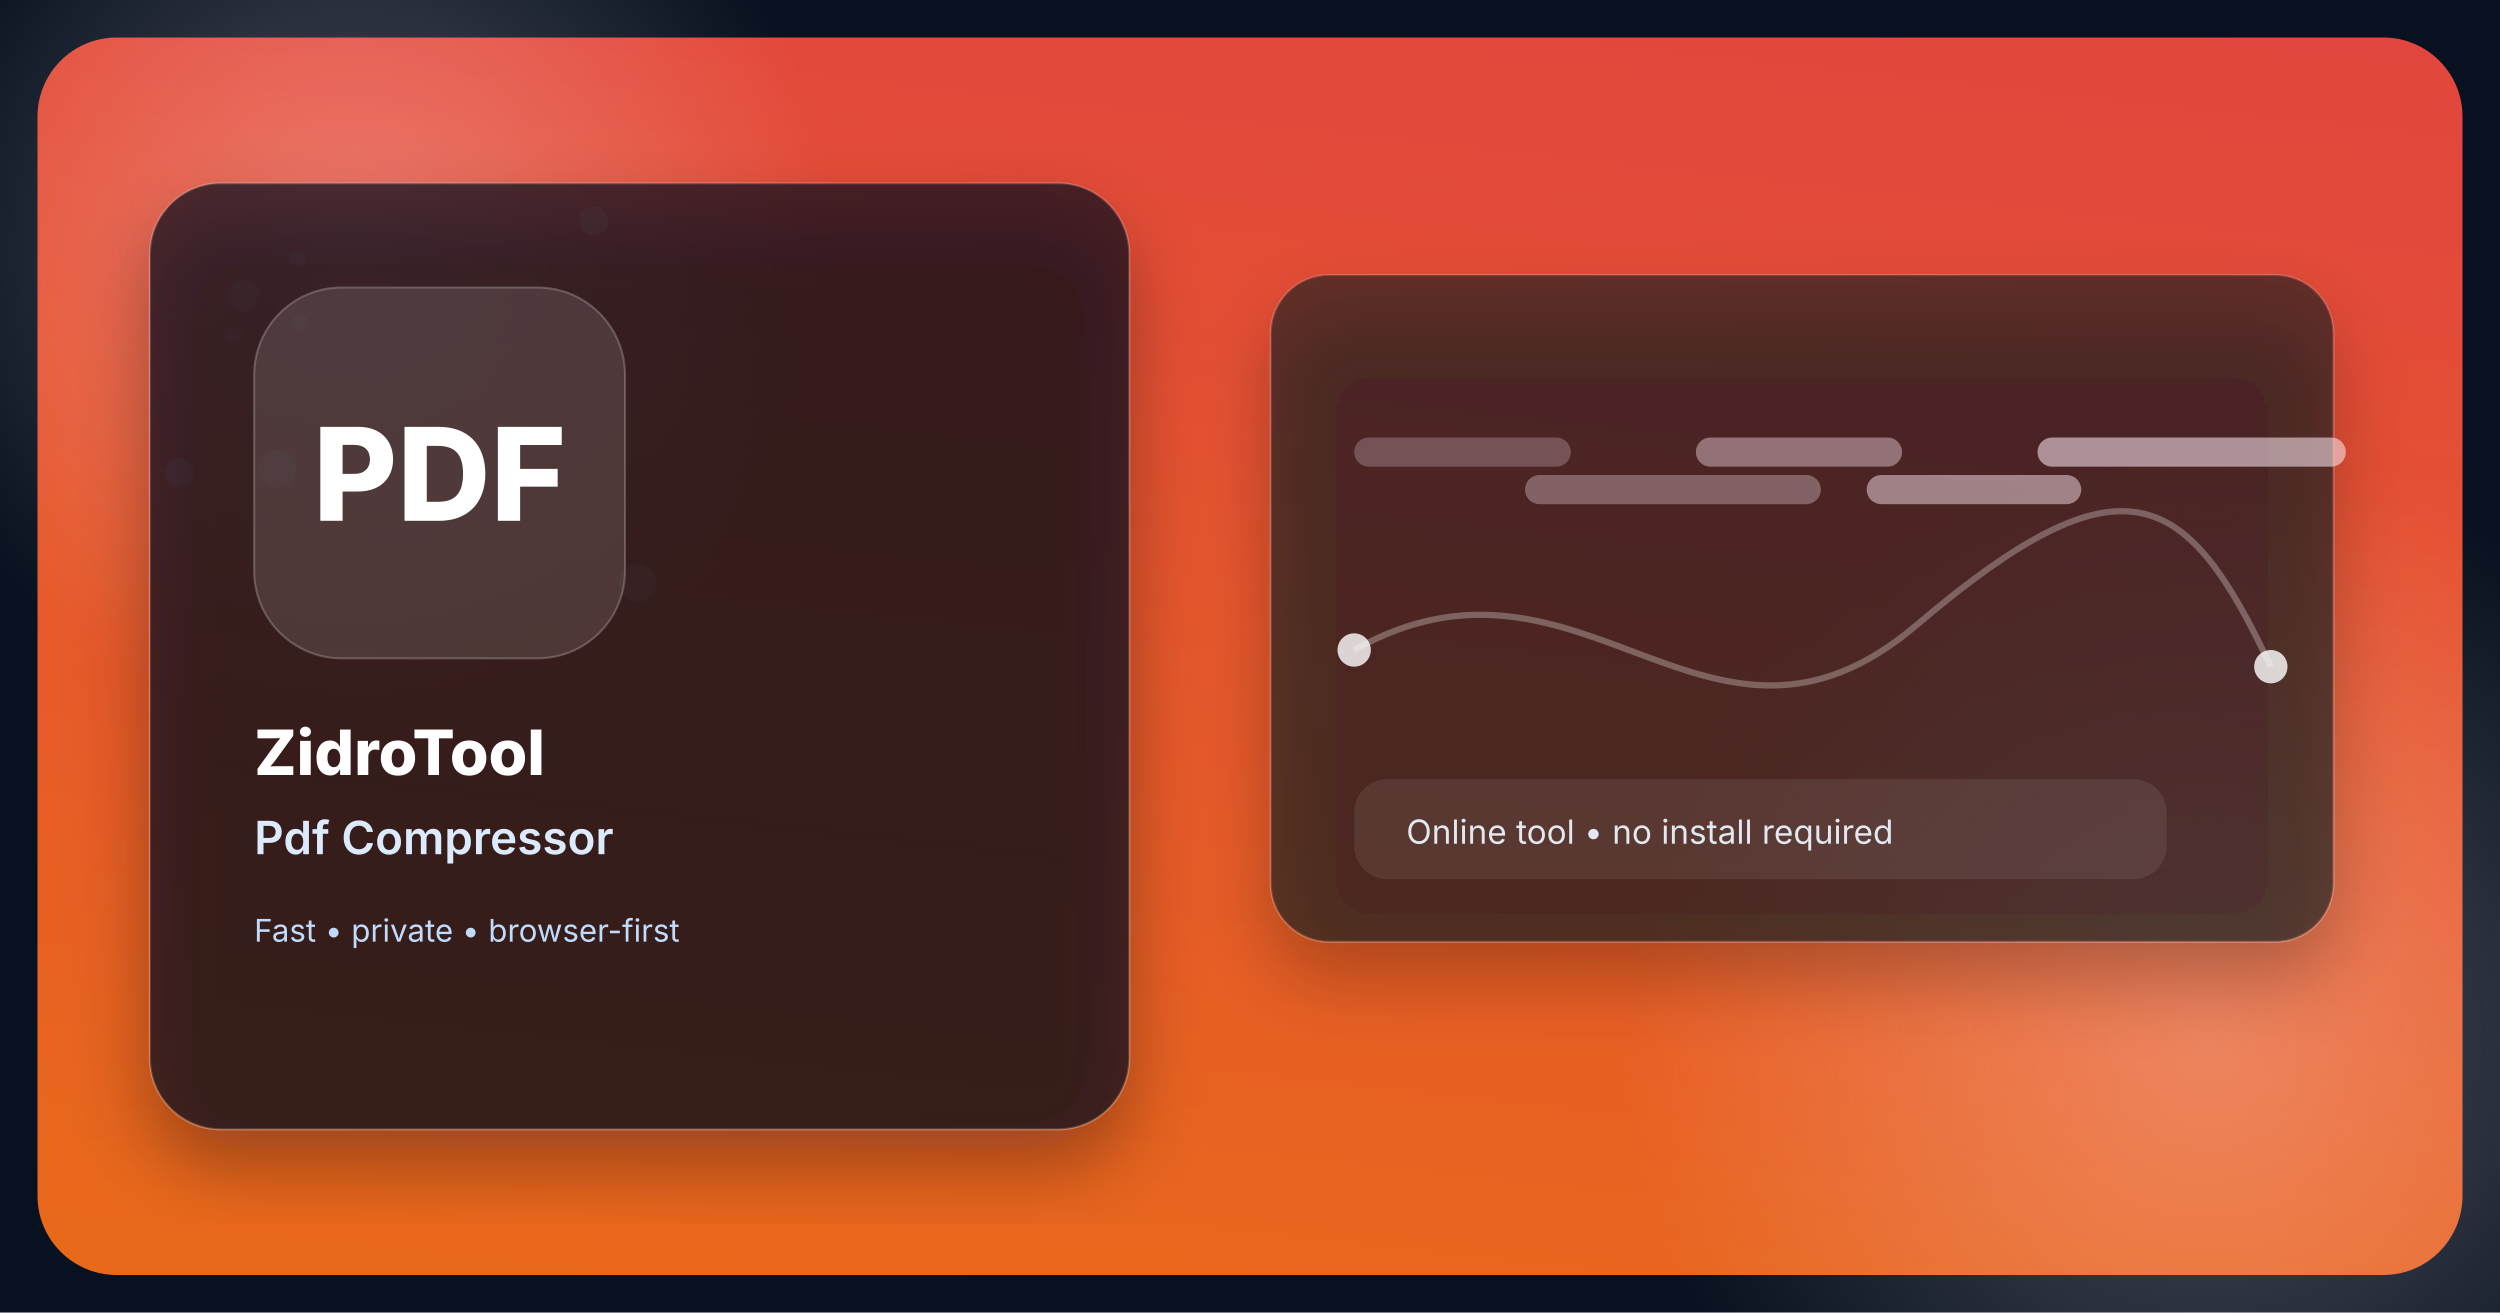
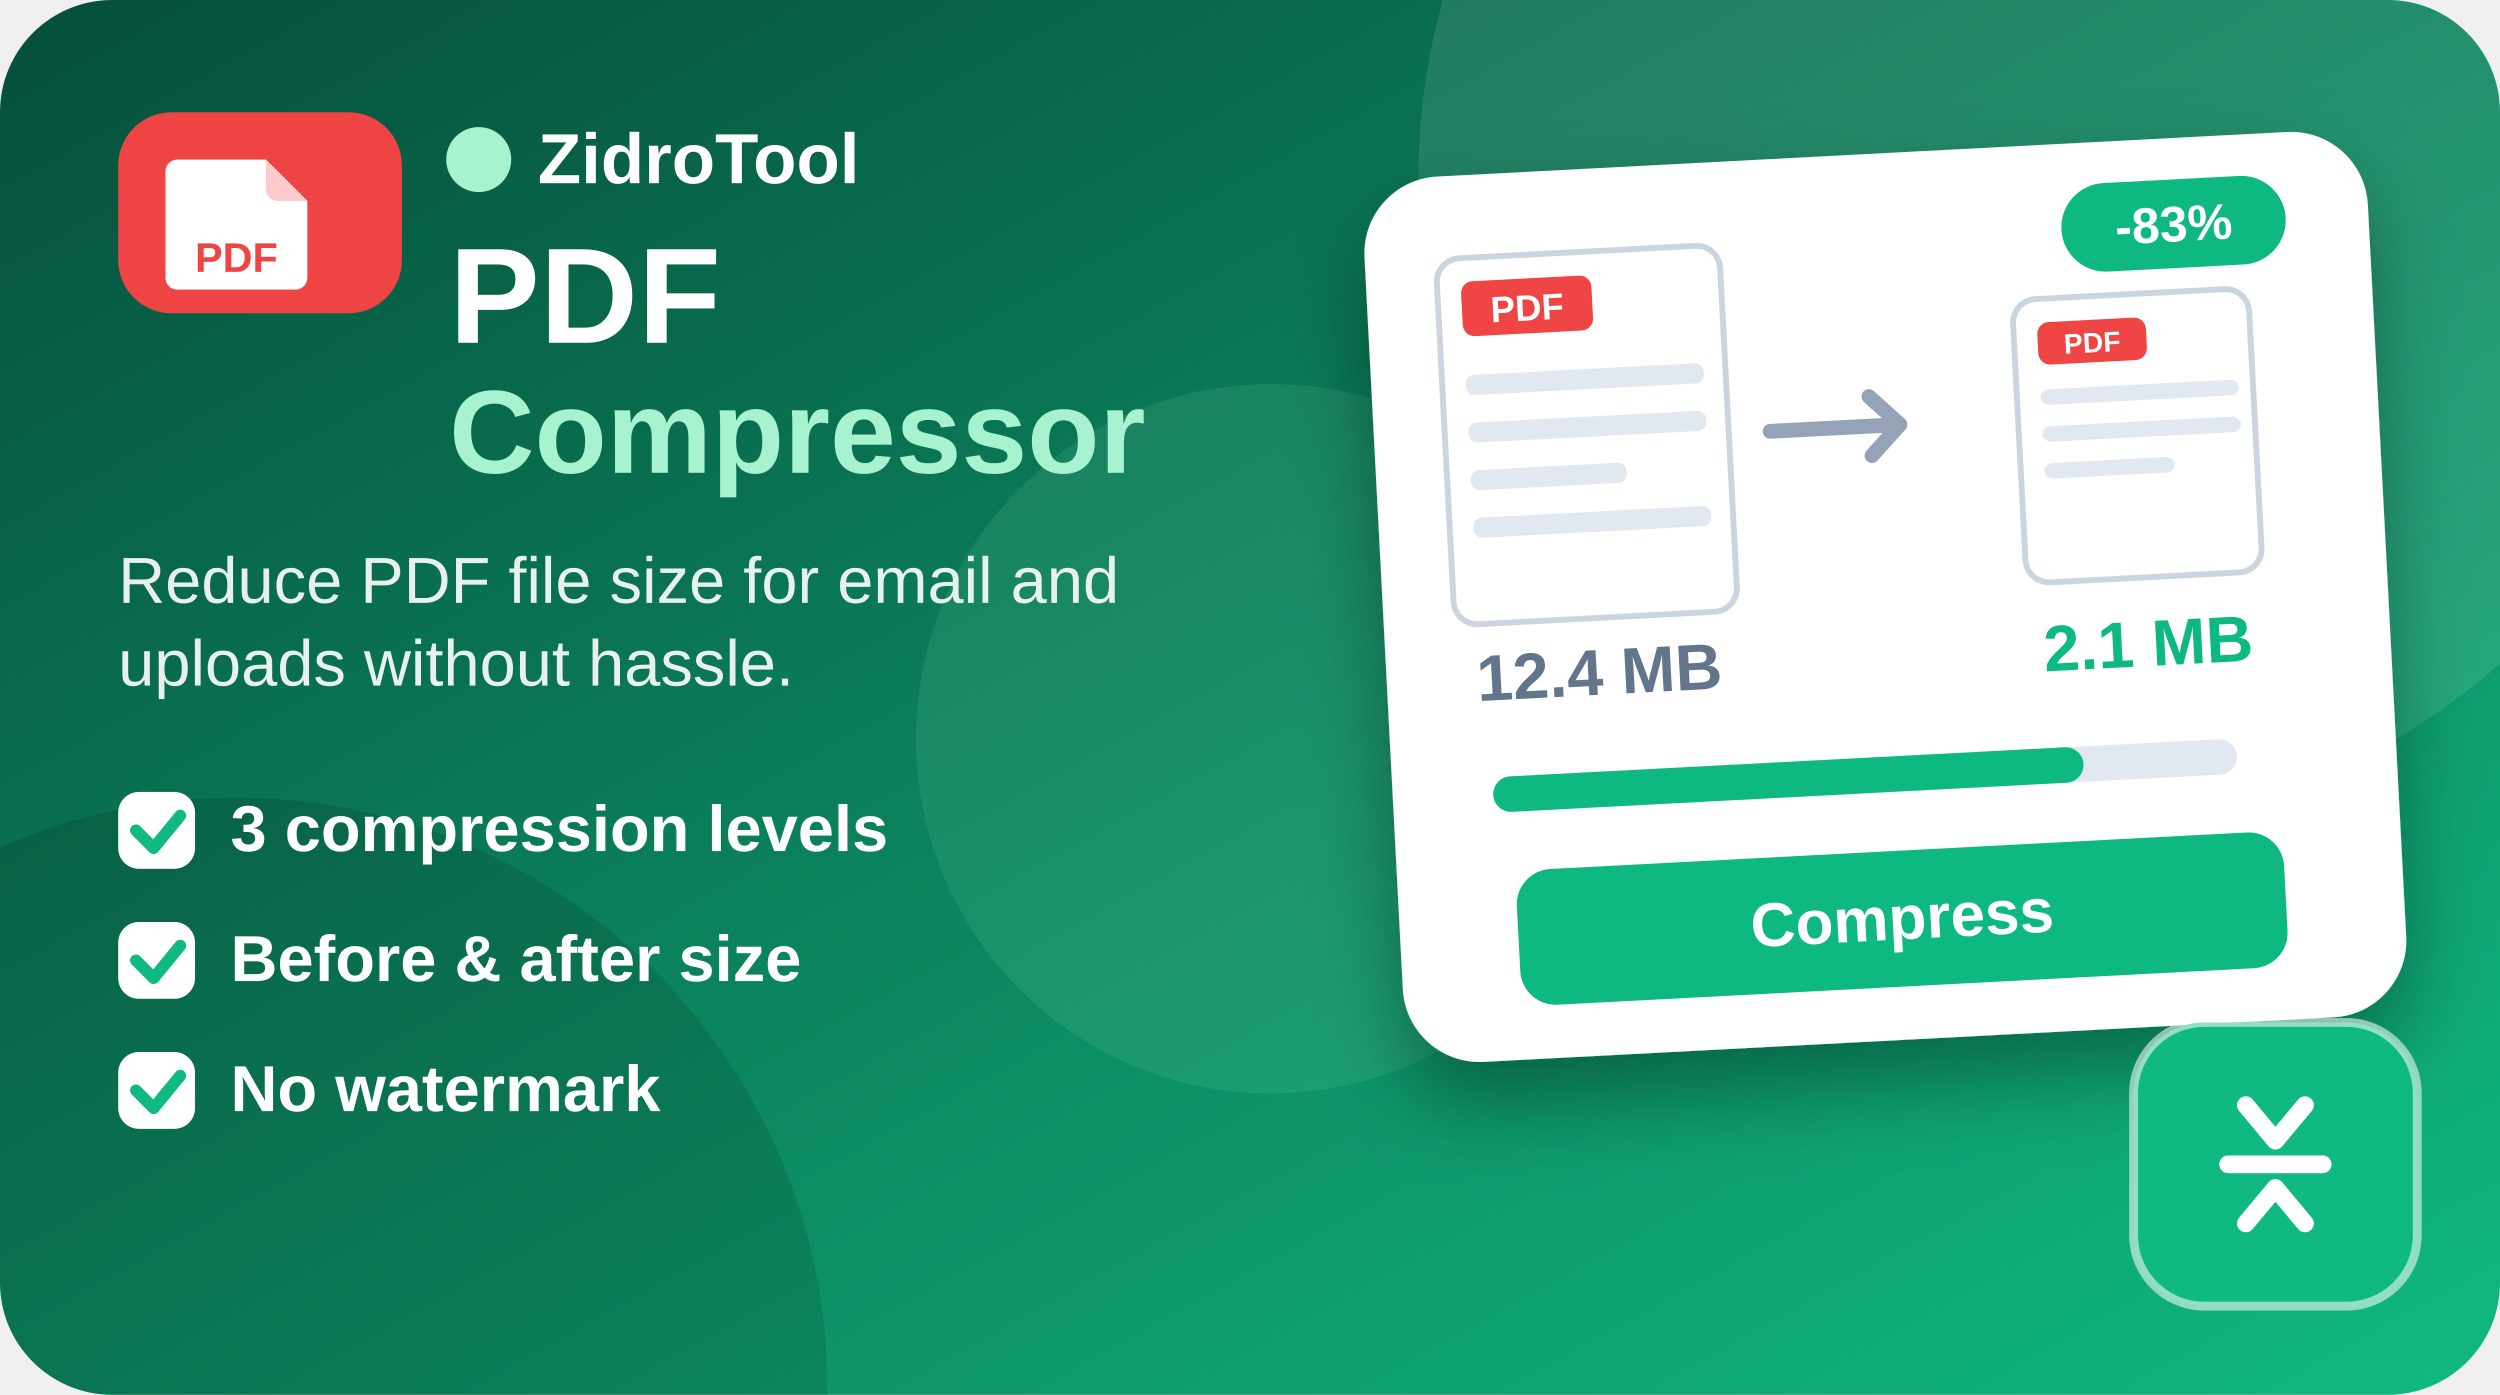
- <svg xmlns="http://www.w3.org/2000/svg" width="1200" height="630" viewBox="0 0 1200 630" role="img" aria-label="Pdf Compressor">
+ <svg xmlns="http://www.w3.org/2000/svg" viewBox="0 0 846 472" width="423" height="236" font-family="Arial, Helvetica, sans-serif" role="img" aria-label="PDF Compressor">
  <defs>
-     <linearGradient id="bg" x1="0" y1="0" x2="1" y2="1" gradientTransform="rotate(57 .5 .5)">
-       <stop stop-color="#ef4444" />
-       <stop offset="1" stop-color="#f97316" />
+     <linearGradient id="bg" x1="0" y1="0" x2="1" y2="1">
+       <stop offset="0" stop-color="#064e3b" />
+       <stop offset="1" stop-color="#10b981" />
    </linearGradient>
-     <radialGradient id="glow">
-       <stop stop-color="#fce7f3" stop-opacity=".28" />
-       <stop offset="1" stop-color="#fce7f3" stop-opacity="0" />
-     </radialGradient>
-     <filter id="shadow">
-       <feDropShadow dx="0" dy="18" stdDeviation="18" flood-color="#020617" flood-opacity=".45" />
+     <linearGradient id="38bdf86366f1" x1="0" y1="0" x2="1" y2="1">
+       <stop offset="0" stop-color="#38bdf8" />
+       <stop offset="1" stop-color="#6366f1" />
+     </linearGradient>
+     <linearGradient id="34d3990ea5e9" x1="0" y1="0" x2="1" y2="1">
+       <stop offset="0" stop-color="#34d399" />
+       <stop offset="1" stop-color="#0ea5e9" />
+     </linearGradient>
+     <linearGradient id="f59e0bec4899" x1="0" y1="0" x2="1" y2="1">
+       <stop offset="0" stop-color="#f59e0b" />
+       <stop offset="1" stop-color="#ec4899" />
+     </linearGradient>
+     <clipPath id="cp">
+       <rect width="846" height="472" rx="38" />
+     </clipPath>
+     <filter id="sh" x="-20%" y="-20%" width="140%" height="150%">
+       <feDropShadow dx="0" dy="14" stdDeviation="14" flood-color="#000" flood-opacity=".35" />
    </filter>
  </defs>
-   <rect width="1200" height="630" fill="#07111f" />
-   <rect x="18" y="18" width="1164" height="594" rx="38" fill="url(#bg)" opacity=".94" />
-   <circle cx="170" cy="120" r="230" fill="url(#glow)" />
-   <circle cx="1060" cy="500" r="280" fill="url(#glow)" />
-   <circle cx="144" cy="155" r="4" fill="#fce7f3" opacity=".18" />
-   <circle cx="86" cy="227" r="7" fill="#fce7f3" opacity=".18" />
-   <circle cx="285" cy="106" r="7" fill="#fce7f3" opacity=".18" />
-   <circle cx="117" cy="142" r="8" fill="#fce7f3" opacity=".18" />
-   <circle cx="112" cy="161" r="4" fill="#fce7f3" opacity=".18" />
-   <circle cx="133" cy="225" r="9" fill="#fce7f3" opacity=".18" />
-   <circle cx="143" cy="124" r="4" fill="#fce7f3" opacity=".18" />
-   <circle cx="306" cy="280" r="9" fill="#fce7f3" opacity=".18" />
-   <g filter="url(#shadow)">
-     <rect x="72" y="88" width="470" height="454" rx="34" fill="#07111f" fill-opacity=".72" stroke="#ffffff" stroke-opacity=".16" />
-     <rect x="610" y="132" width="510" height="320" rx="28" fill="#07111f" fill-opacity=".56" stroke="#ffffff" stroke-opacity=".14" />
+   <g clip-path="url(#cp)">
+     <rect width="846" height="472" fill="url(#bg)" />
+     <circle cx="700" cy="60" r="220" fill="#fff" opacity=".10" />
+     <circle cx="80" cy="470" r="200" fill="#000" opacity=".12" />
+     <circle cx="430" cy="250" r="120" fill="#a7f3d0" opacity=".10" />
  </g>
-   <g transform="translate(122 138)">
-     <rect width="178" height="178" rx="42" fill="#ffffff" fill-opacity=".12" stroke="#ffffff" stroke-opacity=".22" />
-     <text x="89" y="112" text-anchor="middle" font-family="Inter,Arial,sans-serif" font-size="62" font-weight="800" fill="#fff">PDF</text>
+   <rect x="40" y="38" width="96" height="68" rx="18" fill="#ef4444" />
+   <path d="M60 54h30l14 14v26a4 4 0 0 1-4 4H60a4 4 0 0 1-4-4V58a4 4 0 0 1 4-4z" fill="#fff" />
+   <path d="M90 54v10a4 4 0 0 0 4 4h10z" fill="#fecaca" />
+   <text x="80" y="92" font-size="14" font-weight="900" fill="#ef4444" text-anchor="middle">PDF</text>
+   <circle cx="162" cy="54" r="11" fill="#a7f3d0" />
+   <text x="182" y="62" font-size="24" font-weight="700" fill="#fff">ZidroTool</text>
+   <text x="152" y="116" font-size="46" font-weight="900" fill="#fff">PDF</text>
+   <text x="152" y="160" font-size="40" font-weight="800" fill="#a7f3d0">Compressor</text>
+   <text x="40" y="204" font-size="22" fill="#fff" opacity=".9">Reduce PDF file size for email and</text>
+   <text x="40" y="232" font-size="22" fill="#fff" opacity=".9">uploads without hassle.</text>
+   <rect x="40" y="268" width="26" height="26" rx="7" fill="#fff" />
+   <path d="M46 281l6 6l9 -11" stroke="#10b981" stroke-width="4" fill="none" stroke-linecap="round" stroke-linejoin="round" />
+   <text x="78" y="288" font-size="22" font-weight="600" fill="#fff">3 compression levels</text>
+   <rect x="40" y="312" width="26" height="26" rx="7" fill="#fff" />
+   <path d="M46 325l6 6l9 -11" stroke="#10b981" stroke-width="4" fill="none" stroke-linecap="round" stroke-linejoin="round" />
+   <text x="78" y="332" font-size="22" font-weight="600" fill="#fff">Before &amp; after size</text>
+   <rect x="40" y="356" width="26" height="26" rx="7" fill="#fff" />
+   <path d="M46 369l6 6l9 -11" stroke="#10b981" stroke-width="4" fill="none" stroke-linecap="round" stroke-linejoin="round" />
+   <text x="78" y="376" font-size="22" font-weight="600" fill="#fff">No watermark</text>
+   <g filter="url(#sh)">
+     <g transform="translate(468 52) rotate(-3 170 150)">
+       <rect width="340" height="300" rx="26" fill="#fff" />
+       <g>
+         <g transform="rotate(0 72.0 90.0)">
+           <rect x="24" y="28" width="96" height="124" rx="8" fill="#fff" stroke="#cbd5e1" stroke-width="2" />
+           <rect x="32" y="36" width="44.16" height="18.6" rx="4" fill="#ef4444" />
+           <text x="54.08" y="50.26" font-size="12.4" font-weight="800" fill="#fff" text-anchor="middle">PDF</text>
+           <rect x="32" y="67.68" width="80.64" height="6.82" rx="3" fill="#e2e8f0" />
+           <rect x="32" y="83.8" width="80.64" height="6.82" rx="3" fill="#e2e8f0" />
+           <rect x="32" y="99.92" width="52.8" height="6.82" rx="3" fill="#e2e8f0" />
+           <rect x="32" y="116.04" width="80.64" height="6.82" rx="3" fill="#e2e8f0" />
+         </g>
+         <text x="72" y="178" font-size="22" font-weight="800" fill="#64748b" text-anchor="middle">12.4 MB</text>
+         <path d="M134 92h44m-10 -10l10 10l-10 10" stroke="#94a3b8" stroke-width="5" fill="none" stroke-linecap="round" stroke-linejoin="round" />
+         <g transform="rotate(0 258.0 100.0)">
+           <rect x="218" y="52" width="80" height="96" rx="8" fill="#fff" stroke="#cbd5e1" stroke-width="2" />
+           <rect x="226" y="60" width="36.8" height="14.4" rx="4" fill="#ef4444" />
+           <text x="244.4" y="71.04" font-size="9.6" font-weight="800" fill="#fff" text-anchor="middle">PDF</text>
+           <rect x="226" y="82.72" width="67.2" height="5.28" rx="3" fill="#e2e8f0" />
+           <rect x="226" y="95.2" width="67.2" height="5.28" rx="3" fill="#e2e8f0" />
+           <rect x="226" y="107.68" width="44.0" height="5.28" rx="3" fill="#e2e8f0" />
+         </g>
+         <text x="258" y="178" font-size="22" font-weight="800" fill="#10b981" text-anchor="middle">2.1 MB</text>
+         <rect x="236" y="14" width="76" height="30" rx="15" fill="#10b981" />
+         <text x="274" y="35" font-size="17" font-weight="800" fill="#fff" text-anchor="middle">-83%</text>
+         <rect x="34" y="204" width="252" height="12" rx="6" fill="#e2e8f0" />
+         <rect x="34" y="204" width="200" height="12" rx="6" fill="#10b981" />
+         <rect x="40" y="236" width="260" height="46" rx="12" fill="#10b981" />
+         <text x="170.0" y="266" font-size="21" font-weight="700" fill="#fff" text-anchor="middle">Compress</text>
+       </g>
+     </g>
  </g>
-   <text x="122" y="372" font-family="Inter,Arial,sans-serif" font-size="30" font-weight="800" fill="#fff">ZidroTool</text>
-   <text x="122" y="410" font-family="Inter,Arial,sans-serif" font-size="22" font-weight="600" fill="#dbeafe">Pdf Compressor</text>
-   <text x="122" y="452" font-family="Inter,Arial,sans-serif" font-size="15" fill="#bfdbfe">Fast • private • browser-first</text>
-   <g>
-     <rect x="650" y="210" width="104" height="14" rx="7" fill="#fce7f3" opacity="0.24" />
-     <rect x="732" y="228" width="142" height="14" rx="7" fill="#fce7f3" opacity="0.32" />
-     <rect x="814" y="210" width="99" height="14" rx="7" fill="#fce7f3" opacity="0.4" />
-     <rect x="896" y="228" width="103" height="14" rx="7" fill="#fce7f3" opacity="0.48" />
-     <rect x="978" y="210" width="148" height="14" rx="7" fill="#fce7f3" opacity="0.56" />
+   <g transform="translate(722 346)">
+     <rect width="96" height="96" rx="24" fill="#10b981" stroke="#fff" stroke-opacity=".55" stroke-width="3" />
+     <g transform="translate(8 8) scale(1)">
+       <path d="M24 40h32M30 20l10 12l10 -12M30 60l10 -12l10 12" stroke="#fff" stroke-width="6" fill="none" stroke-linecap="round" stroke-linejoin="round" />
+     </g>
  </g>
-   <path d="M650 312 C760 250 820 385 920 300 S1050 235 1090 320" fill="none" stroke="#fff" stroke-opacity=".28" stroke-width="3" />
-   <circle cx="650" cy="312" r="8" fill="#fff" opacity=".8" />
-   <circle cx="1090" cy="320" r="8" fill="#fff" opacity=".8" />
-   <rect x="650" y="374" width="390" height="48" rx="16" fill="#fff" fill-opacity=".08" />
-   <text x="675" y="405" font-family="Inter,Arial,sans-serif" font-size="16" fill="#e2e8f0">Online tool • no install required</text>
</svg>
